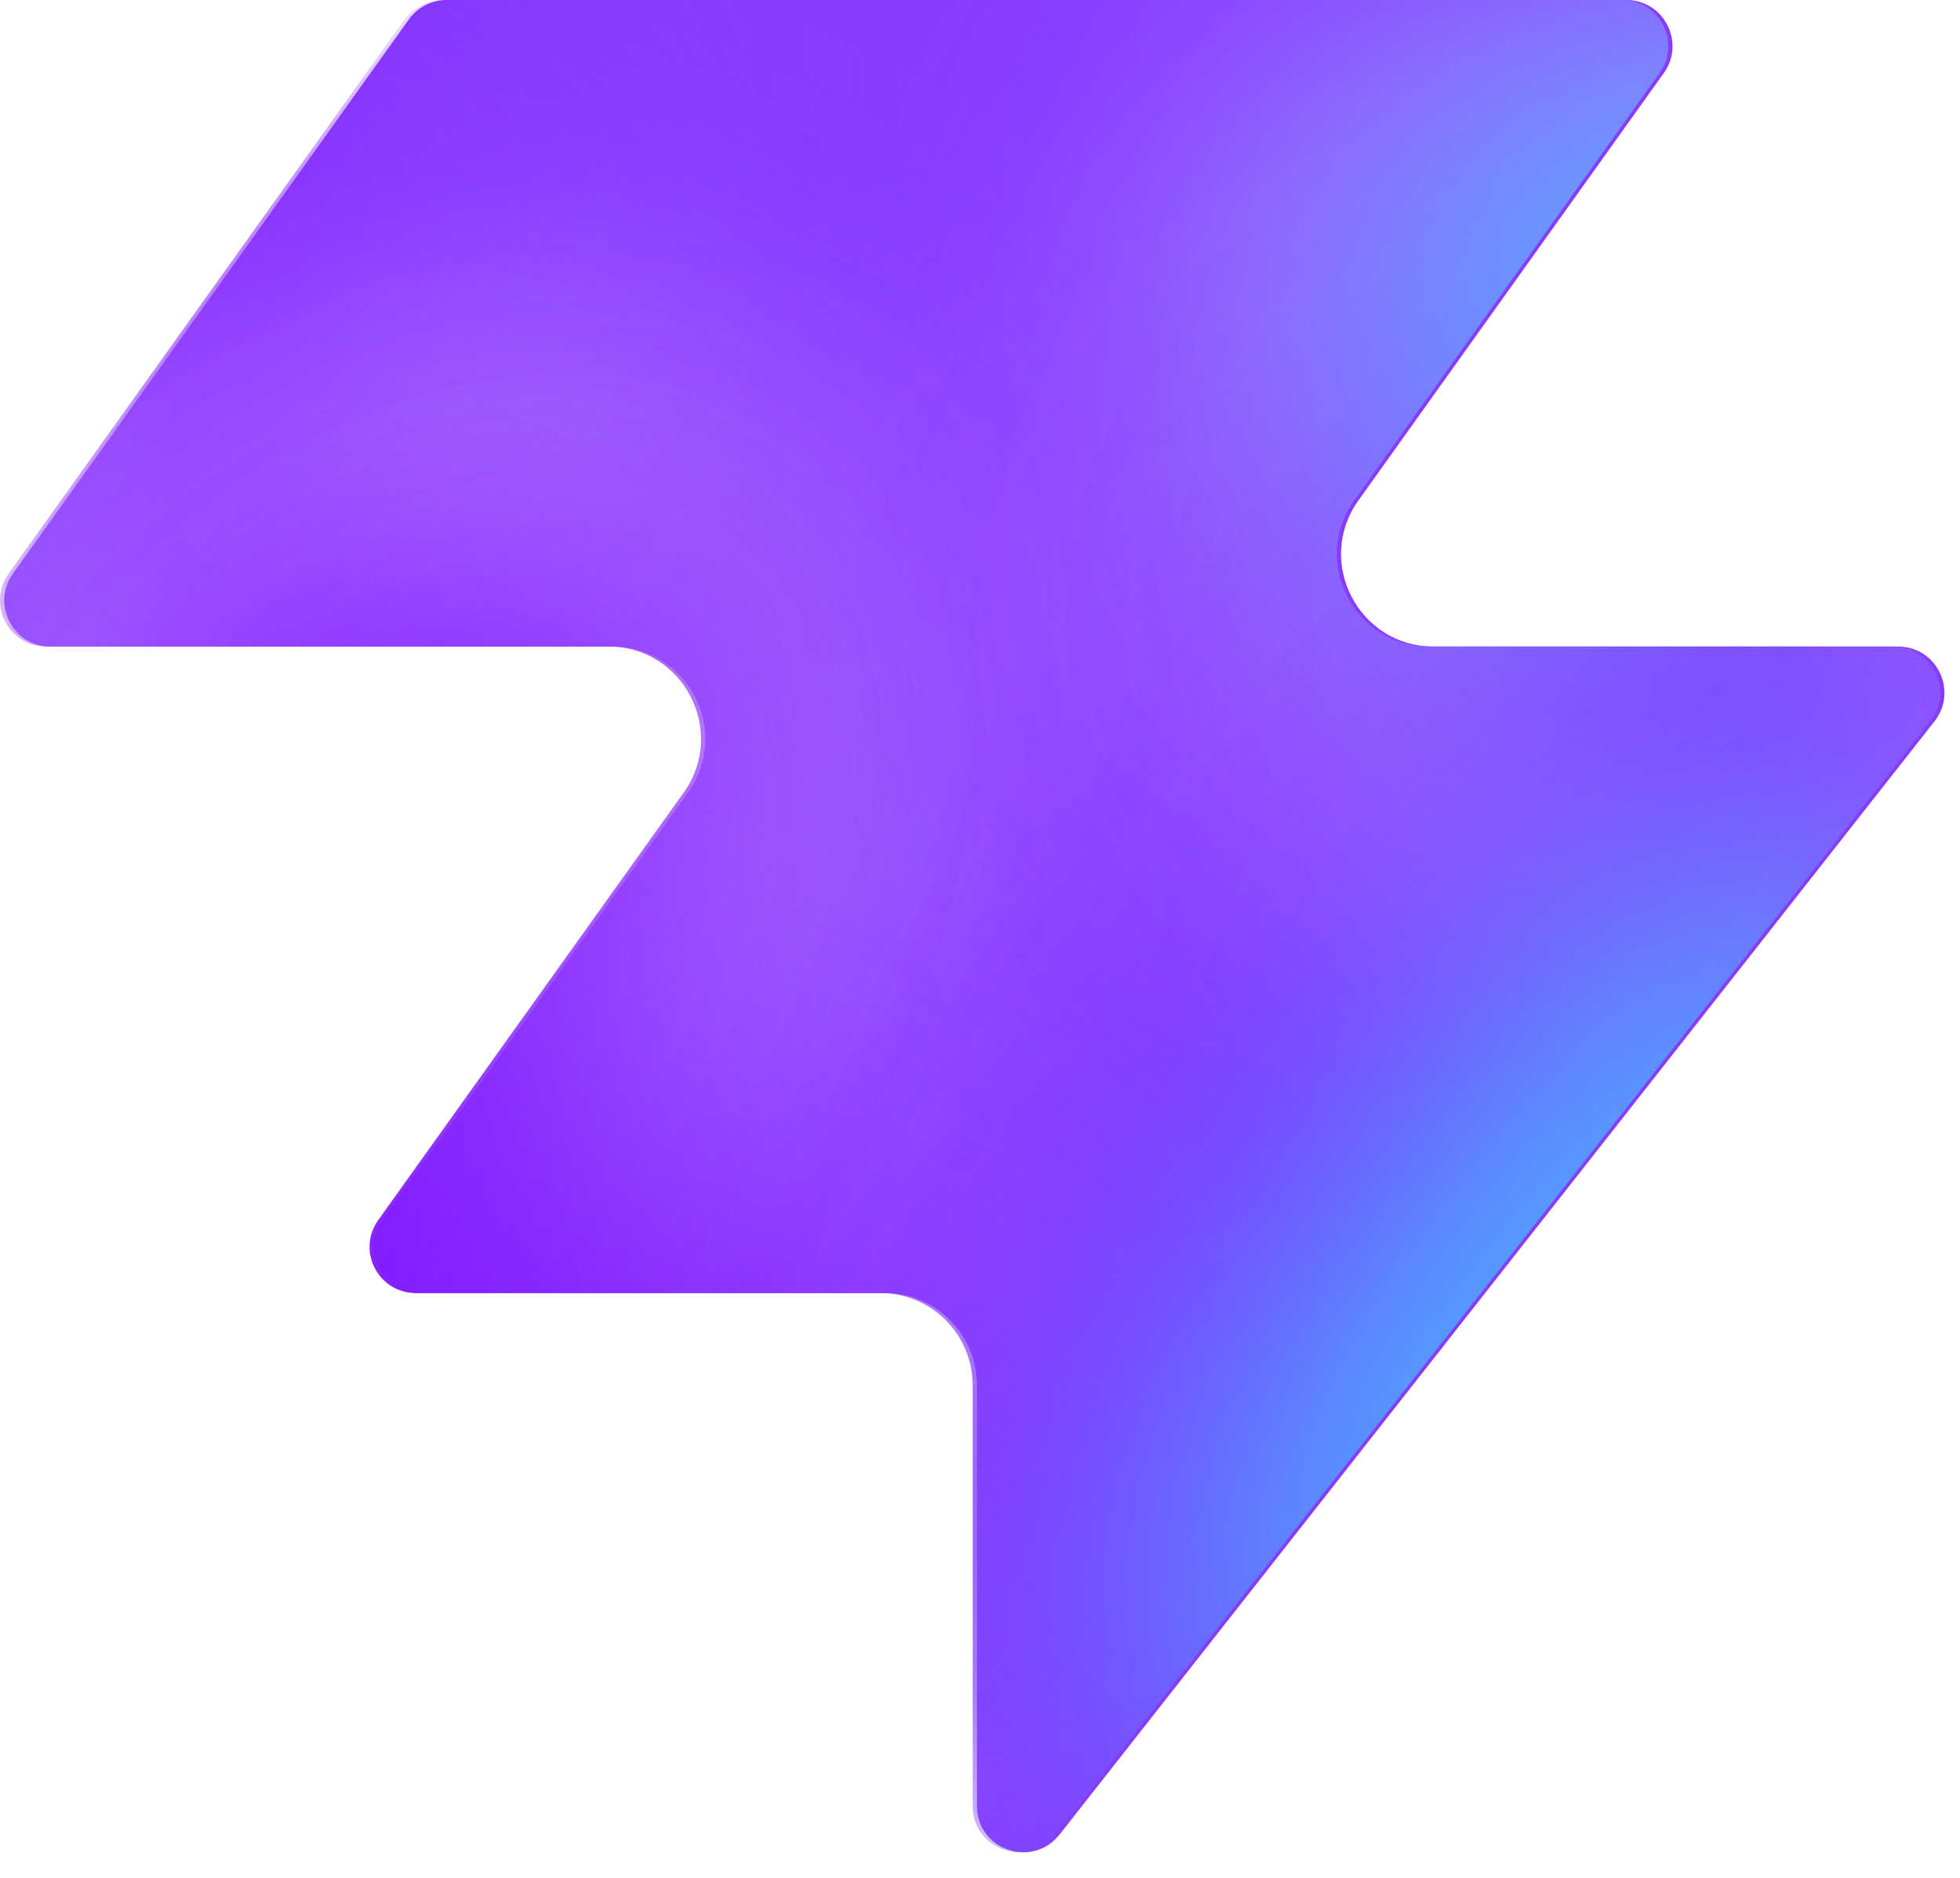
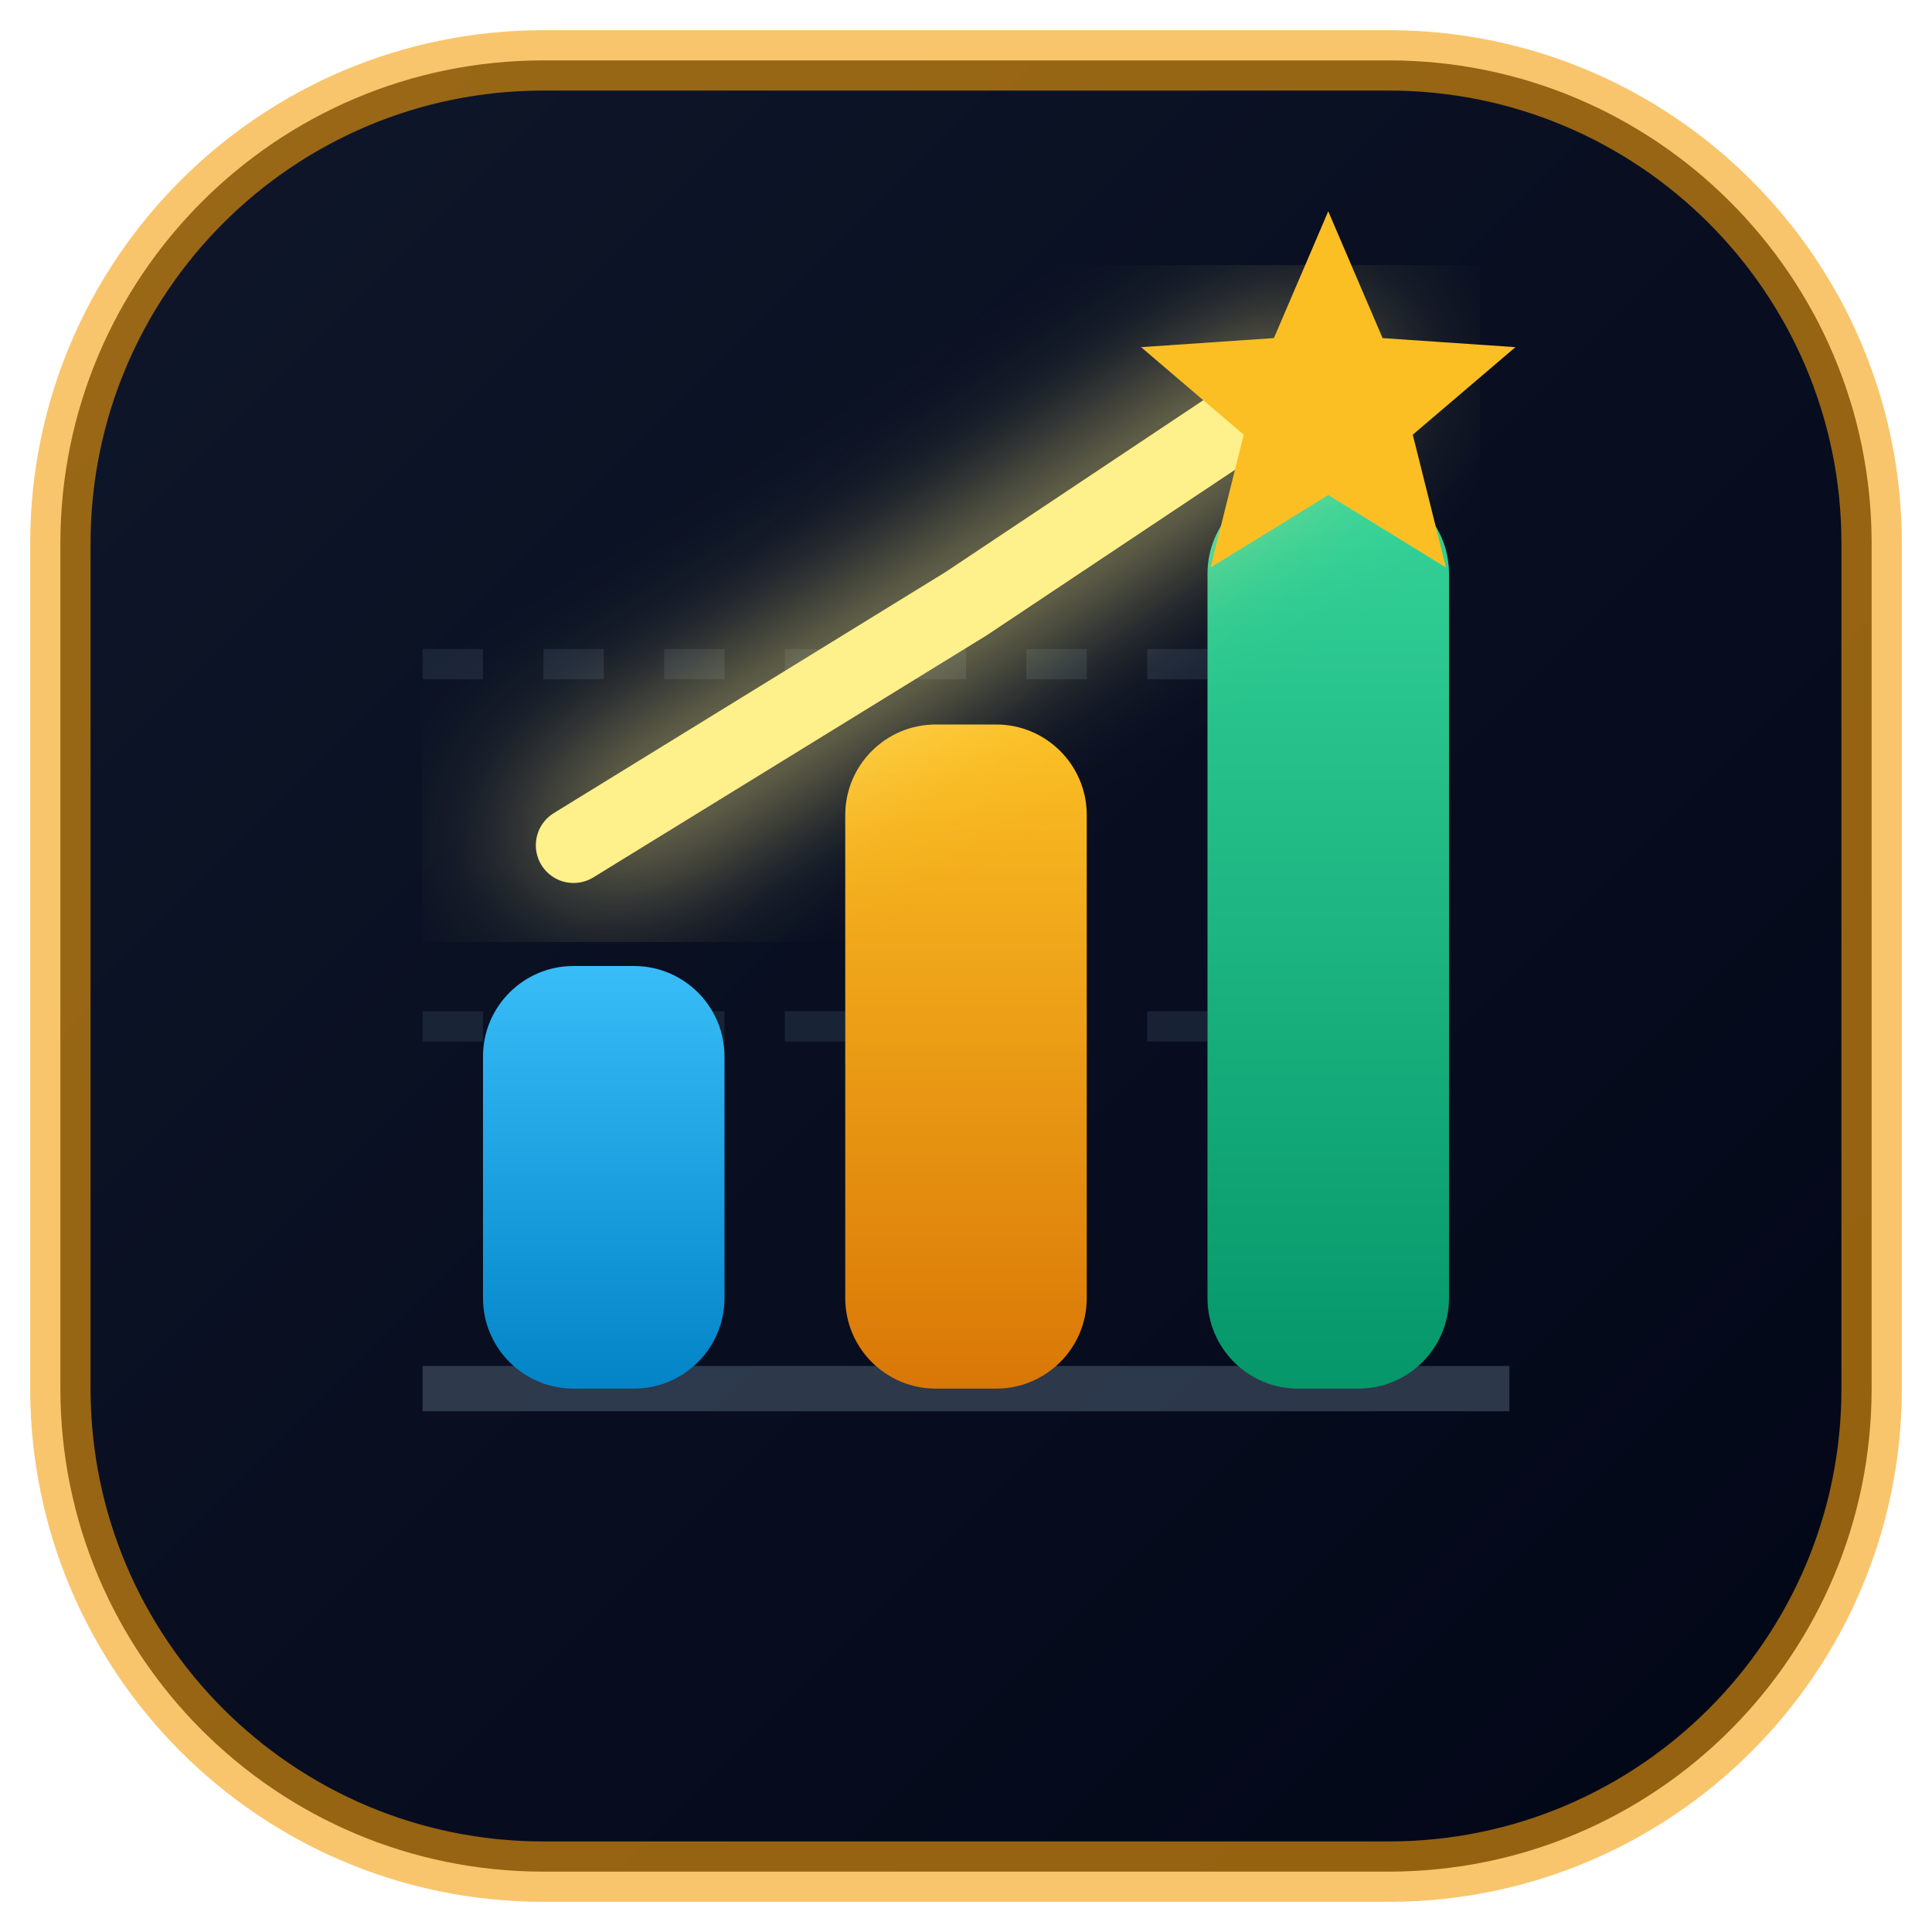
- <svg xmlns="http://www.w3.org/2000/svg" width="48" height="46" fill="none" viewBox="0 0 48 46">
-   <path fill="#863bff" d="M25.946 44.938c-.664.845-2.021.375-2.021-.698V33.937a2.26 2.26 0 0 0-2.262-2.262H10.287c-.92 0-1.456-1.04-.92-1.788l7.48-10.471c1.07-1.497 0-3.578-1.842-3.578H1.237c-.92 0-1.456-1.04-.92-1.788L10.013.474c.214-.297.556-.474.92-.474h28.894c.92 0 1.456 1.04.92 1.788l-7.48 10.471c-1.07 1.498 0 3.579 1.842 3.579h11.377c.943 0 1.473 1.088.89 1.83L25.947 44.94z" style="fill:#863bff;fill:color(display-p3 .525 .23 1);fill-opacity:1" />
-   <mask id="a" width="48" height="46" x="0" y="0" maskUnits="userSpaceOnUse" style="mask-type:alpha">
-     <path fill="#000" d="M25.842 44.938c-.664.844-2.021.375-2.021-.698V33.937a2.26 2.26 0 0 0-2.262-2.262H10.183c-.92 0-1.456-1.04-.92-1.788l7.48-10.471c1.07-1.498 0-3.579-1.842-3.579H1.133c-.92 0-1.456-1.04-.92-1.787L9.91.473c.214-.297.556-.474.92-.474h28.894c.92 0 1.456 1.04.92 1.788l-7.48 10.471c-1.07 1.498 0 3.578 1.842 3.578h11.377c.943 0 1.473 1.088.89 1.832L25.843 44.94z" style="fill:#000;fill-opacity:1" />
-   </mask>
-   <g mask="url(#a)">
-     <g filter="url(#b)">
-       <ellipse cx="5.508" cy="14.704" fill="#ede6ff" rx="5.508" ry="14.704" style="fill:#ede6ff;fill:color(display-p3 .927 .903 1);fill-opacity:1" transform="matrix(.00324 1 1 -.00324 -4.47 31.516)" />
-     </g>
-     <g filter="url(#c)">
-       <ellipse cx="10.399" cy="29.851" fill="#ede6ff" rx="10.399" ry="29.851" style="fill:#ede6ff;fill:color(display-p3 .927 .903 1);fill-opacity:1" transform="matrix(.00324 1 1 -.00324 -39.328 7.883)" />
-     </g>
-     <g filter="url(#d)">
-       <ellipse cx="5.508" cy="30.487" fill="#7e14ff" rx="5.508" ry="30.487" style="fill:#7e14ff;fill:color(display-p3 .492 .077 1);fill-opacity:1" transform="rotate(89.814 -25.913 -14.639)scale(1 -1)" />
-     </g>
-     <g filter="url(#e)">
-       <ellipse cx="5.508" cy="30.599" fill="#7e14ff" rx="5.508" ry="30.599" style="fill:#7e14ff;fill:color(display-p3 .492 .077 1);fill-opacity:1" transform="rotate(89.814 -32.644 -3.334)scale(1 -1)" />
-     </g>
-     <g filter="url(#f)">
-       <ellipse cx="5.508" cy="30.599" fill="#7e14ff" rx="5.508" ry="30.599" style="fill:#7e14ff;fill:color(display-p3 .492 .077 1);fill-opacity:1" transform="matrix(.00324 1 1 -.00324 -34.34 30.47)" />
-     </g>
-     <g filter="url(#g)">
-       <ellipse cx="14.072" cy="22.078" fill="#ede6ff" rx="14.072" ry="22.078" style="fill:#ede6ff;fill:color(display-p3 .927 .903 1);fill-opacity:1" transform="rotate(93.35 24.506 48.493)scale(-1 1)" />
-     </g>
-     <g filter="url(#h)">
-       <ellipse cx="3.47" cy="21.501" fill="#7e14ff" rx="3.47" ry="21.501" style="fill:#7e14ff;fill:color(display-p3 .492 .077 1);fill-opacity:1" transform="rotate(89.009 28.708 47.59)scale(-1 1)" />
-     </g>
-     <g filter="url(#i)">
-       <ellipse cx="3.47" cy="21.501" fill="#7e14ff" rx="3.47" ry="21.501" style="fill:#7e14ff;fill:color(display-p3 .492 .077 1);fill-opacity:1" transform="rotate(89.009 28.708 47.59)scale(-1 1)" />
-     </g>
-     <g filter="url(#j)">
-       <ellipse cx=".387" cy="8.972" fill="#7e14ff" rx="4.407" ry="29.108" style="fill:#7e14ff;fill:color(display-p3 .492 .077 1);fill-opacity:1" transform="rotate(39.51 .387 8.972)" />
-     </g>
-     <g filter="url(#k)">
-       <ellipse cx="47.523" cy="-6.092" fill="#7e14ff" rx="4.407" ry="29.108" style="fill:#7e14ff;fill:color(display-p3 .492 .077 1);fill-opacity:1" transform="rotate(37.892 47.523 -6.092)" />
-     </g>
-     <g filter="url(#l)">
-       <ellipse cx="41.412" cy="6.333" fill="#47bfff" rx="5.971" ry="9.665" style="fill:#47bfff;fill:color(display-p3 .28 .748 1);fill-opacity:1" transform="rotate(37.892 41.412 6.333)" />
-     </g>
-     <g filter="url(#m)">
-       <ellipse cx="-1.879" cy="38.332" fill="#7e14ff" rx="4.407" ry="29.108" style="fill:#7e14ff;fill:color(display-p3 .492 .077 1);fill-opacity:1" transform="rotate(37.892 -1.88 38.332)" />
-     </g>
-     <g filter="url(#n)">
-       <ellipse cx="-1.879" cy="38.332" fill="#7e14ff" rx="4.407" ry="29.108" style="fill:#7e14ff;fill:color(display-p3 .492 .077 1);fill-opacity:1" transform="rotate(37.892 -1.88 38.332)" />
-     </g>
-     <g filter="url(#o)">
-       <ellipse cx="35.651" cy="29.907" fill="#7e14ff" rx="4.407" ry="29.108" style="fill:#7e14ff;fill:color(display-p3 .492 .077 1);fill-opacity:1" transform="rotate(37.892 35.651 29.907)" />
-     </g>
-     <g filter="url(#p)">
-       <ellipse cx="38.418" cy="32.4" fill="#47bfff" rx="5.971" ry="15.297" style="fill:#47bfff;fill:color(display-p3 .28 .748 1);fill-opacity:1" transform="rotate(37.892 38.418 32.4)" />
-     </g>
-   </g>
+ <svg xmlns="http://www.w3.org/2000/svg" viewBox="0 0 64 64" fill="none">
  <defs>
-     <filter id="b" width="60.045" height="41.654" x="-19.77" y="16.149" color-interpolation-filters="sRGB" filterUnits="userSpaceOnUse">
-       <feFlood flood-opacity="0" result="BackgroundImageFix" />
-       <feBlend in="SourceGraphic" in2="BackgroundImageFix" result="shape" />
-       <feGaussianBlur result="effect1_foregroundBlur_2002_17158" stdDeviation="7.659" />
-     </filter>
-     <filter id="c" width="90.34" height="51.437" x="-54.613" y="-7.533" color-interpolation-filters="sRGB" filterUnits="userSpaceOnUse">
-       <feFlood flood-opacity="0" result="BackgroundImageFix" />
-       <feBlend in="SourceGraphic" in2="BackgroundImageFix" result="shape" />
-       <feGaussianBlur result="effect1_foregroundBlur_2002_17158" stdDeviation="7.659" />
-     </filter>
-     <filter id="d" width="79.355" height="29.4" x="-49.64" y="2.03" color-interpolation-filters="sRGB" filterUnits="userSpaceOnUse">
-       <feFlood flood-opacity="0" result="BackgroundImageFix" />
-       <feBlend in="SourceGraphic" in2="BackgroundImageFix" result="shape" />
-       <feGaussianBlur result="effect1_foregroundBlur_2002_17158" stdDeviation="4.596" />
-     </filter>
-     <filter id="e" width="79.579" height="29.4" x="-45.045" y="20.029" color-interpolation-filters="sRGB" filterUnits="userSpaceOnUse">
-       <feFlood flood-opacity="0" result="BackgroundImageFix" />
-       <feBlend in="SourceGraphic" in2="BackgroundImageFix" result="shape" />
-       <feGaussianBlur result="effect1_foregroundBlur_2002_17158" stdDeviation="4.596" />
-     </filter>
-     <filter id="f" width="79.579" height="29.4" x="-43.513" y="21.178" color-interpolation-filters="sRGB" filterUnits="userSpaceOnUse">
-       <feFlood flood-opacity="0" result="BackgroundImageFix" />
-       <feBlend in="SourceGraphic" in2="BackgroundImageFix" result="shape" />
-       <feGaussianBlur result="effect1_foregroundBlur_2002_17158" stdDeviation="4.596" />
-     </filter>
-     <filter id="g" width="74.749" height="58.852" x="15.756" y="-17.901" color-interpolation-filters="sRGB" filterUnits="userSpaceOnUse">
-       <feFlood flood-opacity="0" result="BackgroundImageFix" />
-       <feBlend in="SourceGraphic" in2="BackgroundImageFix" result="shape" />
-       <feGaussianBlur result="effect1_foregroundBlur_2002_17158" stdDeviation="7.659" />
-     </filter>
-     <filter id="h" width="61.377" height="25.362" x="23.548" y="2.284" color-interpolation-filters="sRGB" filterUnits="userSpaceOnUse">
-       <feFlood flood-opacity="0" result="BackgroundImageFix" />
-       <feBlend in="SourceGraphic" in2="BackgroundImageFix" result="shape" />
-       <feGaussianBlur result="effect1_foregroundBlur_2002_17158" stdDeviation="4.596" />
-     </filter>
-     <filter id="i" width="61.377" height="25.362" x="23.548" y="2.284" color-interpolation-filters="sRGB" filterUnits="userSpaceOnUse">
-       <feFlood flood-opacity="0" result="BackgroundImageFix" />
-       <feBlend in="SourceGraphic" in2="BackgroundImageFix" result="shape" />
-       <feGaussianBlur result="effect1_foregroundBlur_2002_17158" stdDeviation="4.596" />
-     </filter>
-     <filter id="j" width="56.045" height="63.649" x="-27.636" y="-22.853" color-interpolation-filters="sRGB" filterUnits="userSpaceOnUse">
-       <feFlood flood-opacity="0" result="BackgroundImageFix" />
-       <feBlend in="SourceGraphic" in2="BackgroundImageFix" result="shape" />
-       <feGaussianBlur result="effect1_foregroundBlur_2002_17158" stdDeviation="4.596" />
-     </filter>
-     <filter id="k" width="54.814" height="64.646" x="20.116" y="-38.415" color-interpolation-filters="sRGB" filterUnits="userSpaceOnUse">
-       <feFlood flood-opacity="0" result="BackgroundImageFix" />
-       <feBlend in="SourceGraphic" in2="BackgroundImageFix" result="shape" />
-       <feGaussianBlur result="effect1_foregroundBlur_2002_17158" stdDeviation="4.596" />
-     </filter>
-     <filter id="l" width="33.541" height="35.313" x="24.641" y="-11.323" color-interpolation-filters="sRGB" filterUnits="userSpaceOnUse">
-       <feFlood flood-opacity="0" result="BackgroundImageFix" />
-       <feBlend in="SourceGraphic" in2="BackgroundImageFix" result="shape" />
-       <feGaussianBlur result="effect1_foregroundBlur_2002_17158" stdDeviation="4.596" />
-     </filter>
-     <filter id="m" width="54.814" height="64.646" x="-29.286" y="6.009" color-interpolation-filters="sRGB" filterUnits="userSpaceOnUse">
-       <feFlood flood-opacity="0" result="BackgroundImageFix" />
-       <feBlend in="SourceGraphic" in2="BackgroundImageFix" result="shape" />
-       <feGaussianBlur result="effect1_foregroundBlur_2002_17158" stdDeviation="4.596" />
-     </filter>
-     <filter id="n" width="54.814" height="64.646" x="-29.286" y="6.009" color-interpolation-filters="sRGB" filterUnits="userSpaceOnUse">
-       <feFlood flood-opacity="0" result="BackgroundImageFix" />
-       <feBlend in="SourceGraphic" in2="BackgroundImageFix" result="shape" />
-       <feGaussianBlur result="effect1_foregroundBlur_2002_17158" stdDeviation="4.596" />
-     </filter>
-     <filter id="o" width="54.814" height="64.646" x="8.244" y="-2.416" color-interpolation-filters="sRGB" filterUnits="userSpaceOnUse">
-       <feFlood flood-opacity="0" result="BackgroundImageFix" />
-       <feBlend in="SourceGraphic" in2="BackgroundImageFix" result="shape" />
-       <feGaussianBlur result="effect1_foregroundBlur_2002_17158" stdDeviation="4.596" />
-     </filter>
-     <filter id="p" width="39.409" height="43.623" x="18.713" y="10.588" color-interpolation-filters="sRGB" filterUnits="userSpaceOnUse">
-       <feFlood flood-opacity="0" result="BackgroundImageFix" />
-       <feBlend in="SourceGraphic" in2="BackgroundImageFix" result="shape" />
-       <feGaussianBlur result="effect1_foregroundBlur_2002_17158" stdDeviation="4.596" />
+     <linearGradient id="bgGrad" x1="0%" y1="0%" x2="100%" y2="100%">
+       <stop offset="0%" stop-color="#0f172a" />
+       <stop offset="100%" stop-color="#020617" />
+     </linearGradient>
+     <linearGradient id="amberGrad" x1="0%" y1="0%" x2="0%" y2="100%">
+       <stop offset="0%" stop-color="#fbbf24" />
+       <stop offset="100%" stop-color="#d97706" />
+     </linearGradient>
+     <linearGradient id="blueGrad" x1="0%" y1="0%" x2="0%" y2="100%">
+       <stop offset="0%" stop-color="#38bdf8" />
+       <stop offset="100%" stop-color="#0284c7" />
+     </linearGradient>
+     <linearGradient id="emeraldGrad" x1="0%" y1="0%" x2="0%" y2="100%">
+       <stop offset="0%" stop-color="#34d399" />
+       <stop offset="100%" stop-color="#059669" />
+     </linearGradient>
+     <filter id="glow" x="-20%" y="-20%" width="140%" height="140%">
+       <feGaussianBlur stdDeviation="2.5" result="blur" />
+       <feComposite in="SourceGraphic" in2="blur" operator="over" />
    </filter>
  </defs>
+   <rect x="2" y="2" width="60" height="60" rx="16" fill="url(#bgGrad)" stroke="#f59e0b" stroke-width="2" stroke-opacity="0.6" />
+   <line x1="14" y1="22" x2="50" y2="22" stroke="#334155" stroke-width="1" stroke-dasharray="2 2" stroke-opacity="0.4" />
+   <line x1="14" y1="34" x2="50" y2="34" stroke="#334155" stroke-width="1" stroke-dasharray="2 2" stroke-opacity="0.4" />
+   <line x1="14" y1="46" x2="50" y2="46" stroke="#475569" stroke-width="1.5" stroke-opacity="0.6" />
+   <rect x="16" y="32" width="8" height="14" rx="3" fill="url(#blueGrad)" />
+   <rect x="28" y="24" width="8" height="22" rx="3" fill="url(#amberGrad)" />
+   <rect x="40" y="16" width="8" height="30" rx="3" fill="url(#emeraldGrad)" />
+   <path d="M19 28 L32 20 L44 12" stroke="#fef08a" stroke-width="2.5" stroke-linecap="round" stroke-linejoin="round" filter="url(#glow)" />
+   <polygon points="44,7 45.8,11.2 50.2,11.5 46.8,14.4 47.9,18.8 44,16.4 40.1,18.8 41.2,14.4 37.8,11.5 42.2,11.2" fill="#fbbf24" />
</svg>
